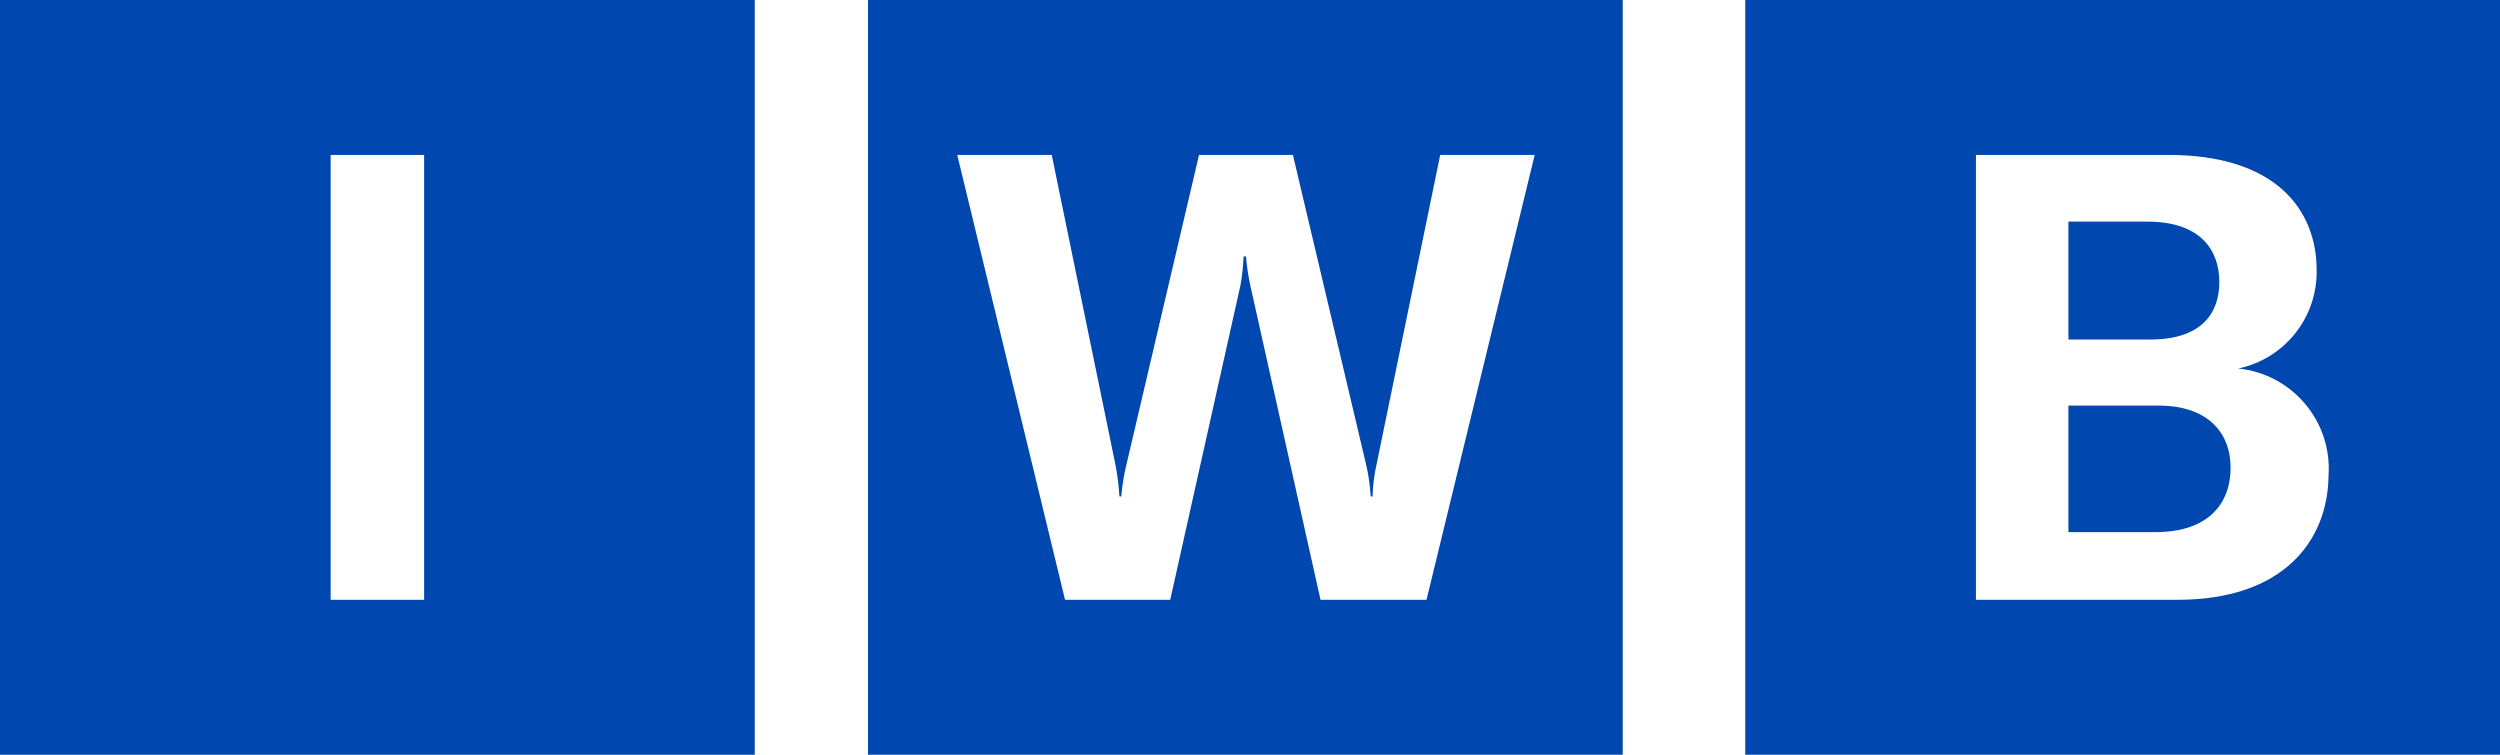
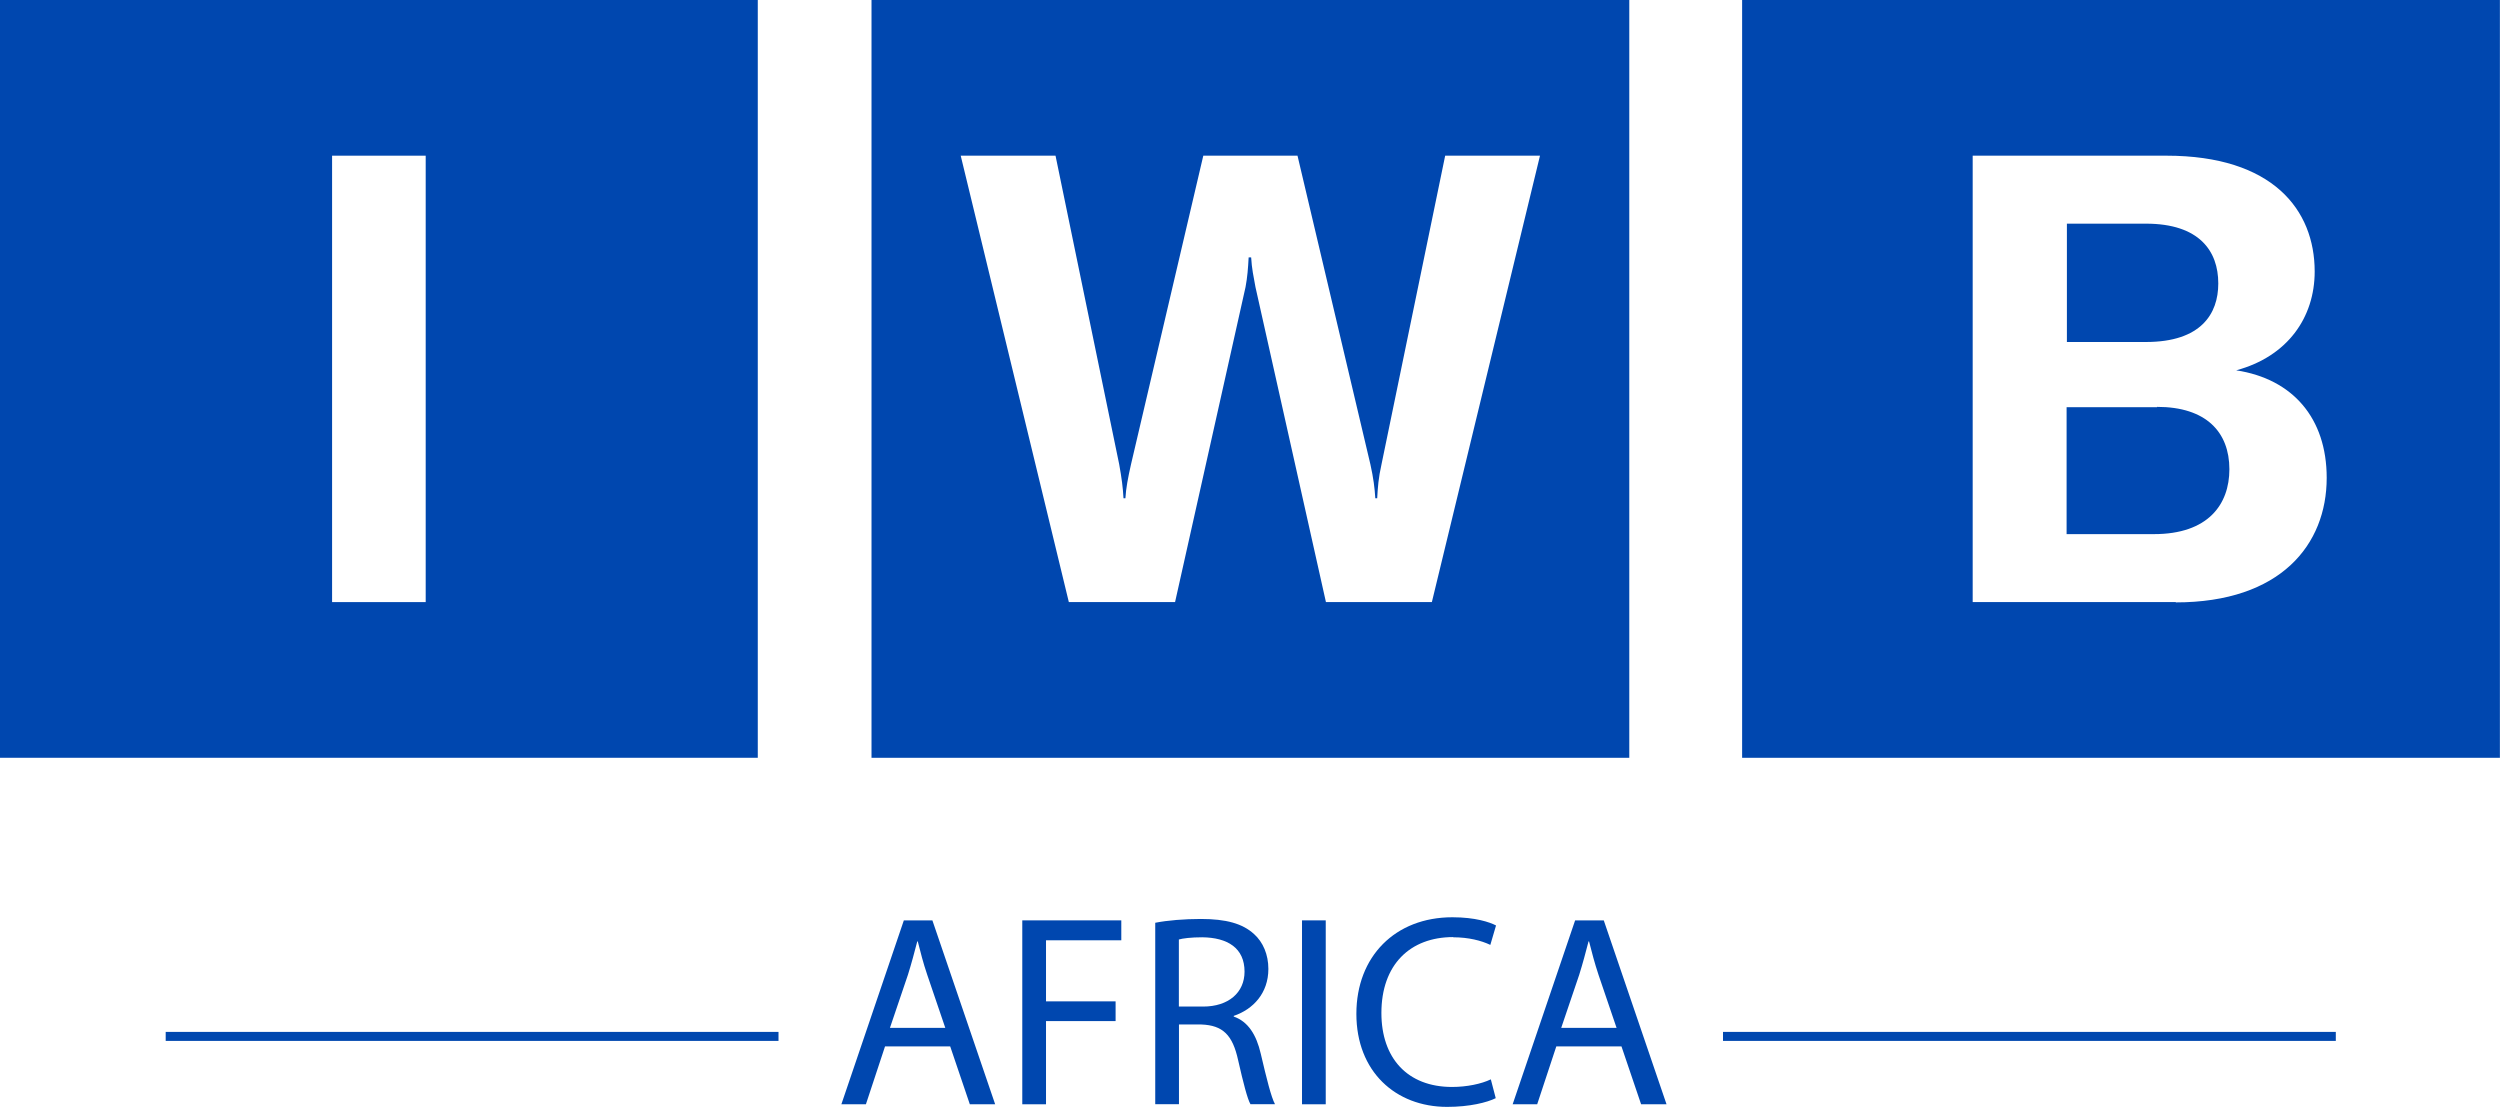
- <svg xmlns="http://www.w3.org/2000/svg" id="Layer_1" data-name="Layer 1" viewBox="0 0 124.08 37.46">
+ <svg xmlns="http://www.w3.org/2000/svg" id="Layer_1" data-name="Layer 1" viewBox="0 0 249.71 110.57">
  <defs>
-     <style>.cls-1{fill:#0047af;}</style>
+     <style>
+       .cls-1 {
+         fill: #0047af;
+         stroke-width: 0px;
+       }
+     </style>
  </defs>
-   <path class="cls-1" d="M150.14,192.37v37.46H187.6V192.37Zm21.05,29.77h-4.64V200.06h4.64Z" transform="translate(-150.14 -192.37)" />
-   <path class="cls-1" d="M193.22,192.37v37.46h37.46V192.37Zm27.72,29.77h-5.26l-3.48-15.58a11.4,11.4,0,0,1-.22-1.46h-.12a9.88,9.88,0,0,1-.16,1.46l-3.48,15.58H203l-5.35-22.08h4.69l3.14,15.27a12,12,0,0,1,.22,1.68h.09a10.83,10.83,0,0,1,.28-1.68l3.58-15.27h4.66l3.61,15.27a9.37,9.37,0,0,1,.25,1.68h.09a8.72,8.72,0,0,1,.22-1.68l3.14-15.27h4.69Z" transform="translate(-150.14 -192.37)" />
-   <path class="cls-1" d="M260.29,206.37c0-1.58-.93-3-3.57-3H252.8v5.85h3.92C259.45,209.27,260.29,207.87,260.29,206.37Z" transform="translate(-150.14 -192.37)" />
-   <path class="cls-1" d="M257.28,212.5H252.8v6.28h4.32c2.67,0,3.73-1.46,3.73-3.2S259.7,212.5,257.28,212.5Z" transform="translate(-150.14 -192.37)" />
-   <path class="cls-1" d="M236.76,192.37v37.46h37.46V192.37Zm21.45,29.77h-10V200.06h9.57c5.26,0,7.34,2.68,7.34,5.72a4.9,4.9,0,0,1-3.89,4.88,5,5,0,0,1,4.48,5.32C265.67,219.28,263.4,222.14,258.21,222.14Z" transform="translate(-150.14 -192.37)" />
+   <path class="cls-1" d="M75.69,0H0v75.69h75.69V0ZM42.52,60.14h-9.35V15.55h9.35v44.59Z" />
+   <path class="cls-1" d="M162.74,0h-75.69v75.69h75.69V0ZM143.02,60.14h-10.58l-7.04-31.47c-.19-1.02-.37-1.88-.43-2.96h-.25c-.06,1.08-.12,1.94-.31,2.96l-7.04,31.47h-10.61l-10.8-44.59h9.47l6.36,30.83c.25,1.39.37,2.31.43,3.39h.19c.06-1.02.25-2.01.56-3.39l7.22-30.83h9.41l7.28,30.83c.31,1.39.43,2.38.49,3.39h.19c.06-1.08.12-2.01.43-3.39l6.36-30.83h9.47l-10.8,44.59Z" />
+   <path class="cls-1" d="M221.57,28.33v-.03c0-3.21-1.88-5.96-7.22-5.96h-7.9v11.82h7.9c5.52,0,7.22-2.84,7.22-5.83Z" />
+   <path class="cls-1" d="M215.46,40.64v.03h-9.04v12.68h8.73c5.4,0,7.53-2.96,7.53-6.48,0-3.7-2.31-6.23-7.22-6.23Z" />
+   <path class="cls-1" d="M174.01,0v75.69h75.69V0h-75.69ZM217.31,60.17l.03-.03h-20.3V15.55h19.35c10.61,0,14.81,5.4,14.81,11.57,0,4.6-2.72,8.49-7.84,9.87,5.65.86,9.04,4.78,9.04,10.74,0,6.67-4.6,12.44-15.09,12.44Z" />
+   <path class="cls-1" d="M90.28,91.93l-6.24,18.37h2.45l1.91-5.78h6.51l1.96,5.78h2.53l-6.27-18.37h-2.86ZM88.89,102.67l1.8-5.31c.35-1.12.65-2.24.93-3.33h.05c.27,1.06.54,2.15.95,3.35l1.8,5.29h-5.53Z" />
+   <polygon class="cls-1" points="102.11 110.3 104.48 110.3 104.48 101.99 111.43 101.99 111.43 100.02 104.48 100.02 104.48 93.92 112 93.92 112 91.93 102.11 91.93 102.11 110.3" />
+   <path class="cls-1" d="M123.23,101.55v-.08c1.93-.65,3.46-2.26,3.46-4.69,0-1.42-.52-2.67-1.44-3.49-1.14-1.04-2.78-1.5-5.31-1.5-1.63,0-3.35.14-4.55.38v18.12h2.37v-7.96h2.23c2.15.08,3.13,1.04,3.68,3.57.52,2.29.93,3.87,1.23,4.39h2.45c-.38-.71-.82-2.48-1.42-5.04-.44-1.91-1.28-3.22-2.7-3.71ZM120.18,100.54h-2.43v-6.7c.38-.11,1.2-.22,2.34-.22,2.51.03,4.22,1.06,4.22,3.43,0,2.1-1.61,3.49-4.14,3.49Z" />
+   <rect class="cls-1" x="130.05" y="91.93" width="2.37" height="18.37" />
+   <path class="cls-1" d="M145.15,93.62c1.53,0,2.81.33,3.71.76l.57-1.94c-.63-.33-2.07-.82-4.36-.82-5.7,0-9.59,3.9-9.59,9.65s3.9,9.29,9.07,9.29c2.24,0,3.98-.44,4.85-.87l-.49-1.88c-.95.46-2.42.76-3.87.76-4.47,0-7.06-2.89-7.06-7.39,0-4.82,2.86-7.58,7.17-7.58Z" />
+   <path class="cls-1" d="M157.33,91.93l-6.24,18.37h2.45l1.91-5.78h6.51l1.96,5.78h2.54l-6.27-18.37h-2.86ZM155.94,102.67l1.8-5.31c.35-1.12.65-2.24.93-3.33h.05c.27,1.06.55,2.15.95,3.35l1.8,5.29h-5.53Z" />
+   <rect class="cls-1" x="16.55" y="103.07" width="61.21" height=".9" />
+   <rect class="cls-1" x="172.1" y="103.07" width="61.21" height=".9" />
</svg>
